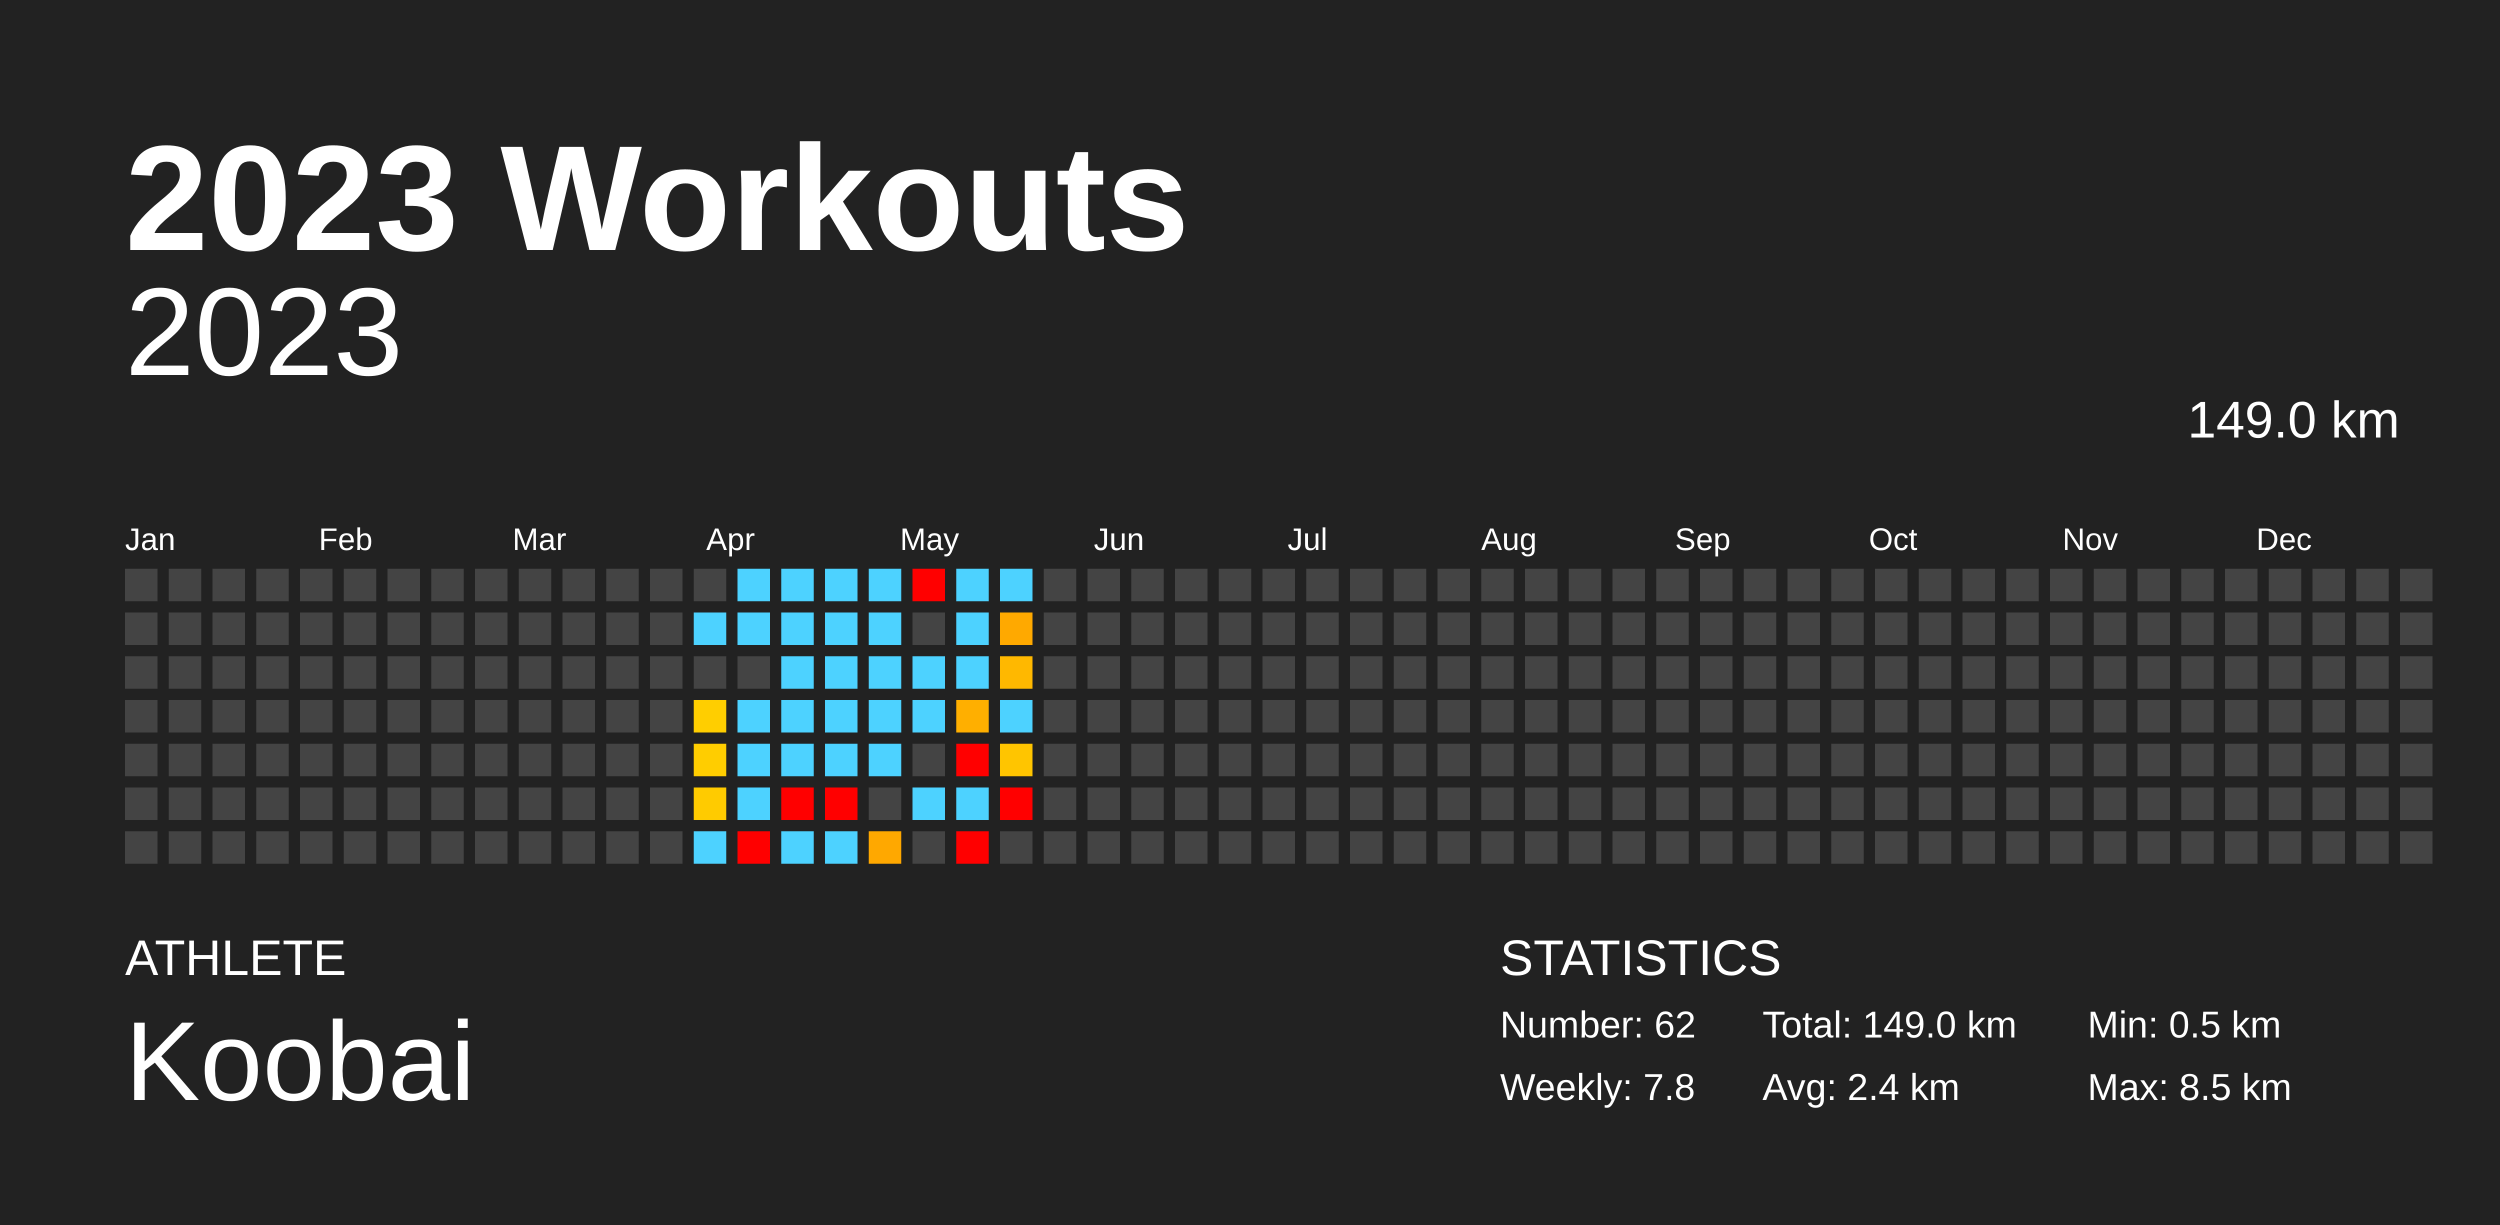
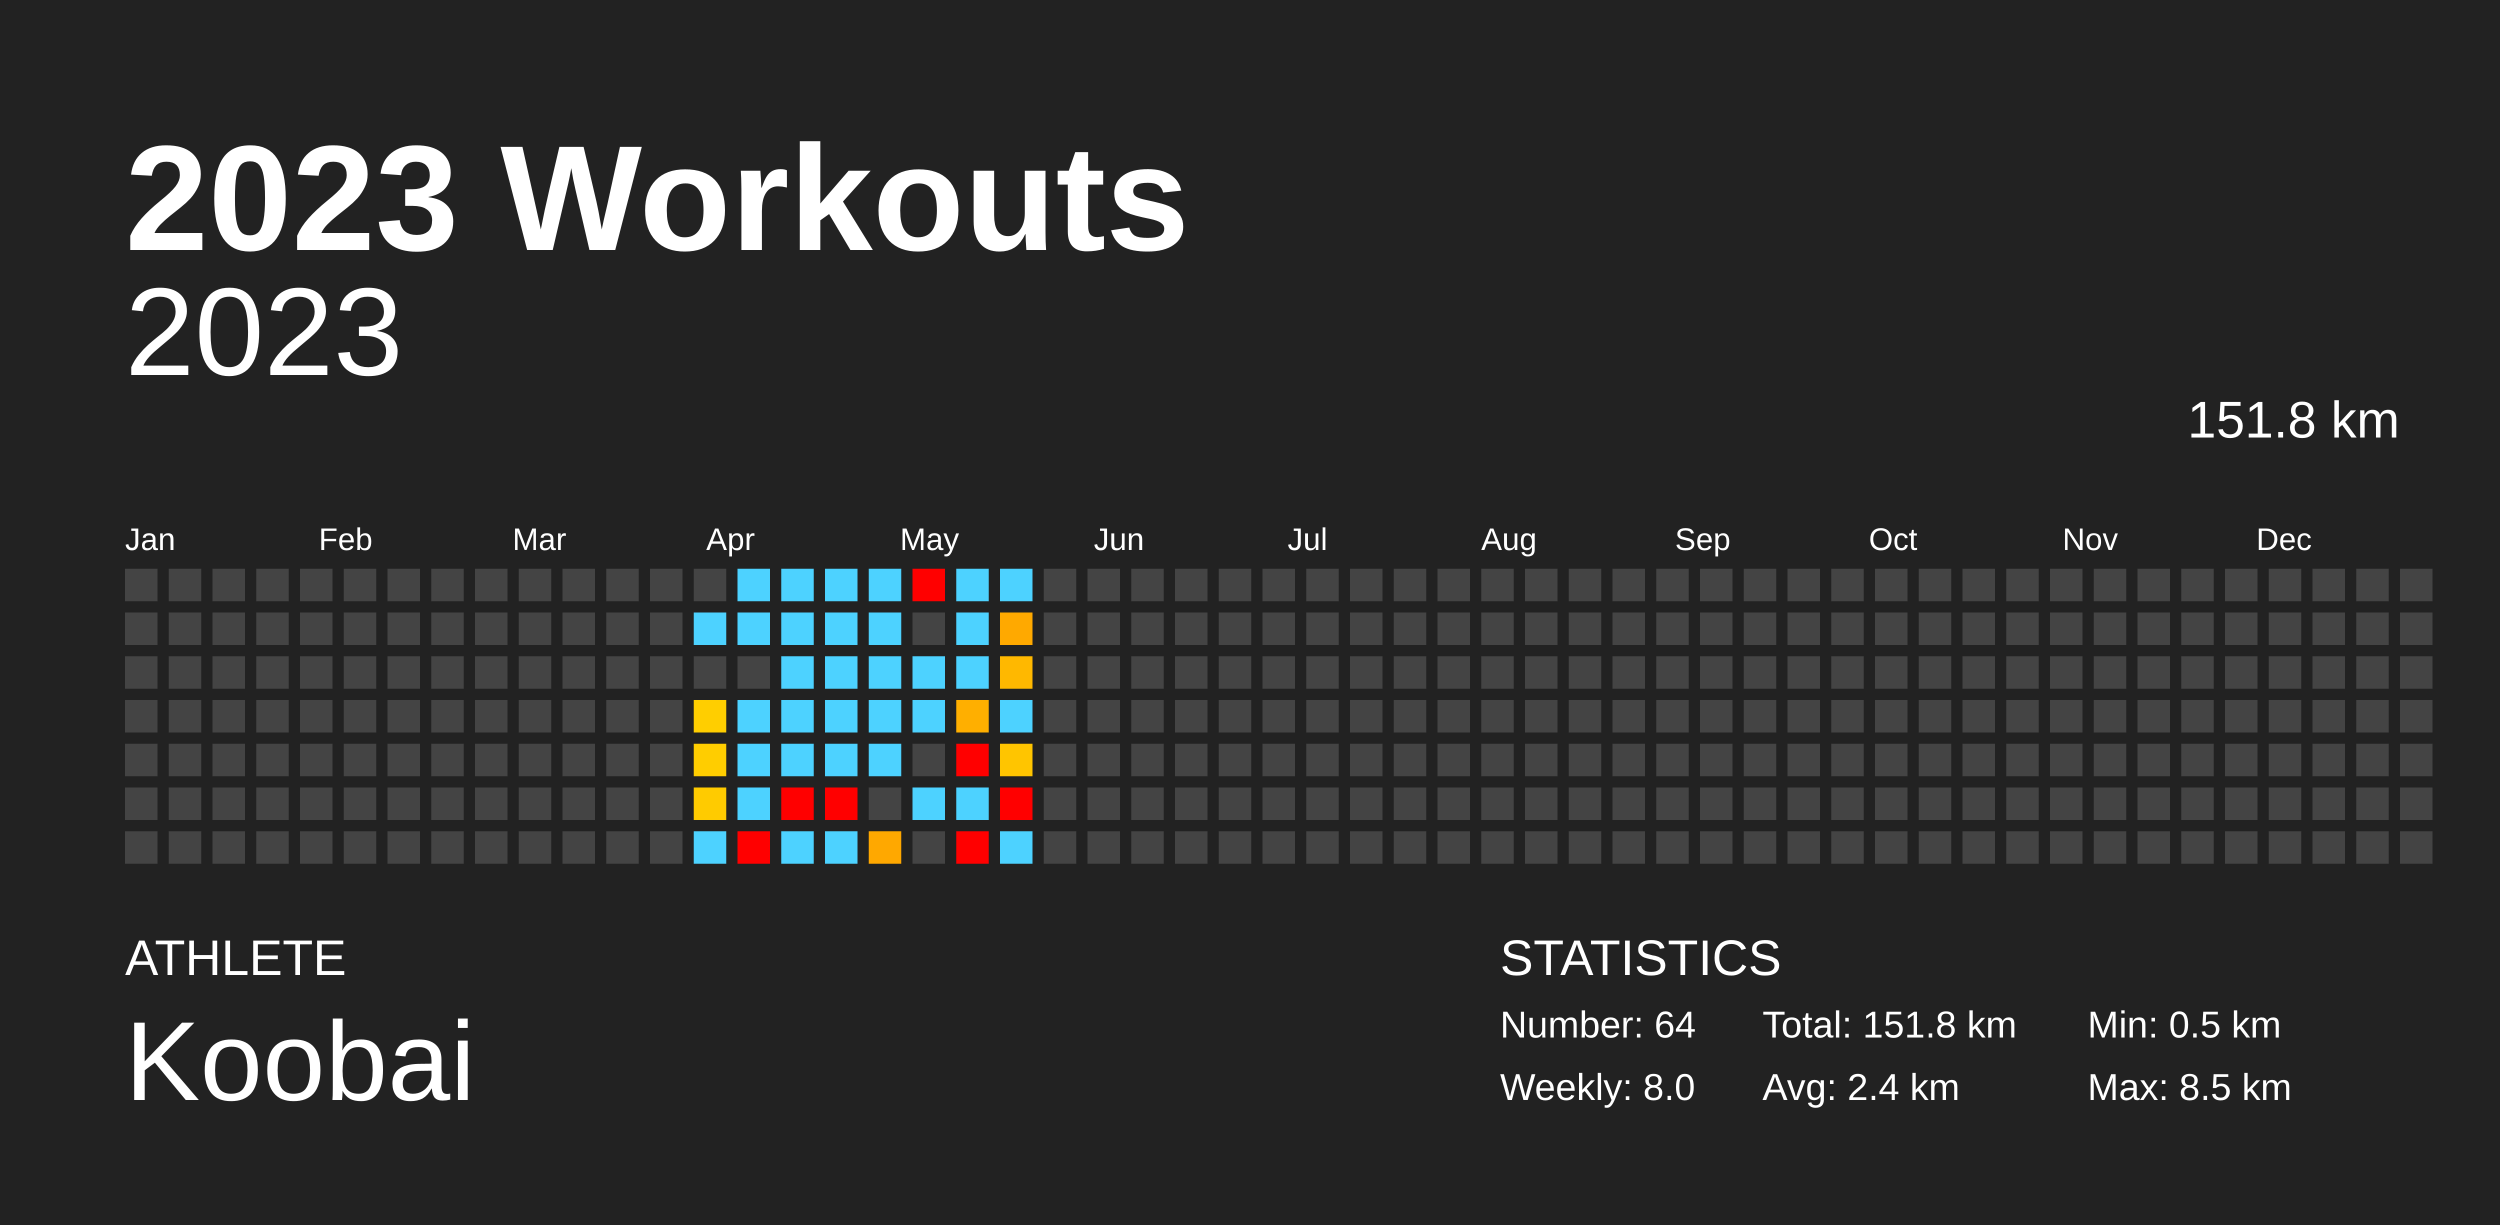
<svg xmlns="http://www.w3.org/2000/svg" baseProfile="full" height="98mm" version="1.1" viewBox="0,0,200,98" width="200mm">
  <defs />
  <rect fill="#222222" height="98" width="200" x="0" y="0" />
  <text fill="#FFFFFF" style="font-size:12px; font-family:Arial; font-weight:bold;" x="10" y="20">2023 Workouts</text>
  <text fill="#FFFFFF" style="font-size:4px; font-family:Arial" x="10" y="78">ATHLETE</text>
  <text fill="#FFFFFF" style="font-size:9px; font-family:Arial" x="10" y="88">Koobai</text>
  <text fill="#FFFFFF" style="font-size:4px; font-family:Arial" x="120" y="78">STATISTICS</text>
-   <text fill="#FFFFFF" style="font-size:3px; font-family:Arial" x="120" y="83">Number: 62</text>
-   <text fill="#FFFFFF" style="font-size:3px; font-family:Arial" x="120" y="88">Weekly: 7.8</text>
-   <text fill="#FFFFFF" style="font-size:3px; font-family:Arial" x="141" y="83">Total: 149.0 km</text>
+   <text fill="#FFFFFF" style="font-size:3px; font-family:Arial" x="120" y="83">Number: 64</text>
+   <text fill="#FFFFFF" style="font-size:3px; font-family:Arial" x="120" y="88">Weekly: 8.0</text>
+   <text fill="#FFFFFF" style="font-size:3px; font-family:Arial" x="141" y="83">Total: 151.8 km</text>
  <text fill="#FFFFFF" style="font-size:3px; font-family:Arial" x="141" y="88">Avg: 2.4 km</text>
  <text fill="#FFFFFF" style="font-size:3px; font-family:Arial" x="167" y="83">Min: 0.5 km</text>
  <text fill="#FFFFFF" style="font-size:3px; font-family:Arial" x="167" y="88">Max: 8.5 km</text>
  <text alignment-baseline="hanging" fill="#FFFFFF" style="font-size:10.0px; font-family:Arial;" x="10" y="30">2023</text>
-   <text alignment-baseline="hanging" fill="#FFFFFF" style="font-size:4.125px; font-family:Arial;" x="175" y="35">149.0 km</text>
+   <text alignment-baseline="hanging" fill="#FFFFFF" style="font-size:4.125px; font-family:Arial;" x="175" y="35">151.8 km</text>
  <text fill="#FFFFFF" style="font-size:2.5px; font-family:Arial" x="10.0" y="44">Jan</text>
  <text fill="#FFFFFF" style="font-size:2.5px; font-family:Arial" x="25.5" y="44">Feb</text>
  <text fill="#FFFFFF" style="font-size:2.5px; font-family:Arial" x="41.0" y="44">Mar</text>
  <text fill="#FFFFFF" style="font-size:2.5px; font-family:Arial" x="56.5" y="44">Apr</text>
  <text fill="#FFFFFF" style="font-size:2.5px; font-family:Arial" x="72.0" y="44">May</text>
  <text fill="#FFFFFF" style="font-size:2.5px; font-family:Arial" x="87.5" y="44">Jun</text>
  <text fill="#FFFFFF" style="font-size:2.5px; font-family:Arial" x="103.0" y="44">Jul</text>
  <text fill="#FFFFFF" style="font-size:2.5px; font-family:Arial" x="118.5" y="44">Aug</text>
  <text fill="#FFFFFF" style="font-size:2.5px; font-family:Arial" x="134.0" y="44">Sep</text>
  <text fill="#FFFFFF" style="font-size:2.5px; font-family:Arial" x="149.5" y="44">Oct</text>
  <text fill="#FFFFFF" style="font-size:2.5px; font-family:Arial" x="165.0" y="44">Nov</text>
  <text fill="#FFFFFF" style="font-size:2.5px; font-family:Arial" x="180.5" y="44">Dec</text>
  <rect fill="#444444" height="2.6" width="2.6" x="10.0" y="45.5" />
  <rect fill="#444444" height="2.6" width="2.6" x="10.0" y="49.0" />
  <rect fill="#444444" height="2.6" width="2.6" x="10.0" y="52.5" />
  <rect fill="#444444" height="2.6" width="2.6" x="10.0" y="56.0" />
  <rect fill="#444444" height="2.6" width="2.6" x="10.0" y="59.5" />
  <rect fill="#444444" height="2.6" width="2.6" x="10.0" y="63.0" />
  <rect fill="#444444" height="2.6" width="2.6" x="10.0" y="66.5" />
  <rect fill="#444444" height="2.6" width="2.6" x="13.5" y="45.5" />
  <rect fill="#444444" height="2.6" width="2.6" x="13.5" y="49.0" />
  <rect fill="#444444" height="2.6" width="2.6" x="13.5" y="52.5" />
  <rect fill="#444444" height="2.6" width="2.6" x="13.5" y="56.0" />
  <rect fill="#444444" height="2.6" width="2.6" x="13.5" y="59.5" />
  <rect fill="#444444" height="2.6" width="2.6" x="13.5" y="63.0" />
  <rect fill="#444444" height="2.6" width="2.6" x="13.5" y="66.5" />
  <rect fill="#444444" height="2.6" width="2.6" x="17.0" y="45.5" />
  <rect fill="#444444" height="2.6" width="2.6" x="17.0" y="49.0" />
  <rect fill="#444444" height="2.6" width="2.6" x="17.0" y="52.5" />
  <rect fill="#444444" height="2.6" width="2.6" x="17.0" y="56.0" />
  <rect fill="#444444" height="2.6" width="2.6" x="17.0" y="59.5" />
  <rect fill="#444444" height="2.6" width="2.6" x="17.0" y="63.0" />
  <rect fill="#444444" height="2.6" width="2.6" x="17.0" y="66.5" />
  <rect fill="#444444" height="2.6" width="2.6" x="20.5" y="45.5" />
  <rect fill="#444444" height="2.6" width="2.6" x="20.5" y="49.0" />
  <rect fill="#444444" height="2.6" width="2.6" x="20.5" y="52.5" />
  <rect fill="#444444" height="2.6" width="2.6" x="20.5" y="56.0" />
  <rect fill="#444444" height="2.6" width="2.6" x="20.5" y="59.5" />
  <rect fill="#444444" height="2.6" width="2.6" x="20.5" y="63.0" />
  <rect fill="#444444" height="2.6" width="2.6" x="20.5" y="66.5" />
  <rect fill="#444444" height="2.6" width="2.6" x="24.0" y="45.5" />
  <rect fill="#444444" height="2.6" width="2.6" x="24.0" y="49.0" />
  <rect fill="#444444" height="2.6" width="2.6" x="24.0" y="52.5" />
  <rect fill="#444444" height="2.6" width="2.6" x="24.0" y="56.0" />
  <rect fill="#444444" height="2.6" width="2.6" x="24.0" y="59.5" />
  <rect fill="#444444" height="2.6" width="2.6" x="24.0" y="63.0" />
  <rect fill="#444444" height="2.6" width="2.6" x="24.0" y="66.5" />
  <rect fill="#444444" height="2.6" width="2.6" x="27.5" y="45.5" />
  <rect fill="#444444" height="2.6" width="2.6" x="27.5" y="49.0" />
  <rect fill="#444444" height="2.6" width="2.6" x="27.5" y="52.5" />
  <rect fill="#444444" height="2.6" width="2.6" x="27.5" y="56.0" />
  <rect fill="#444444" height="2.6" width="2.6" x="27.5" y="59.5" />
  <rect fill="#444444" height="2.6" width="2.6" x="27.5" y="63.0" />
  <rect fill="#444444" height="2.6" width="2.6" x="27.5" y="66.5" />
  <rect fill="#444444" height="2.6" width="2.6" x="31.0" y="45.5" />
  <rect fill="#444444" height="2.6" width="2.6" x="31.0" y="49.0" />
  <rect fill="#444444" height="2.6" width="2.6" x="31.0" y="52.5" />
  <rect fill="#444444" height="2.6" width="2.6" x="31.0" y="56.0" />
  <rect fill="#444444" height="2.6" width="2.6" x="31.0" y="59.5" />
  <rect fill="#444444" height="2.6" width="2.6" x="31.0" y="63.0" />
  <rect fill="#444444" height="2.6" width="2.6" x="31.0" y="66.5" />
  <rect fill="#444444" height="2.6" width="2.6" x="34.5" y="45.5" />
  <rect fill="#444444" height="2.6" width="2.6" x="34.5" y="49.0" />
  <rect fill="#444444" height="2.6" width="2.6" x="34.5" y="52.5" />
  <rect fill="#444444" height="2.6" width="2.6" x="34.5" y="56.0" />
  <rect fill="#444444" height="2.6" width="2.6" x="34.5" y="59.5" />
  <rect fill="#444444" height="2.6" width="2.6" x="34.5" y="63.0" />
  <rect fill="#444444" height="2.6" width="2.6" x="34.5" y="66.5" />
  <rect fill="#444444" height="2.6" width="2.6" x="38.0" y="45.5" />
  <rect fill="#444444" height="2.6" width="2.6" x="38.0" y="49.0" />
  <rect fill="#444444" height="2.6" width="2.6" x="38.0" y="52.5" />
  <rect fill="#444444" height="2.6" width="2.6" x="38.0" y="56.0" />
  <rect fill="#444444" height="2.6" width="2.6" x="38.0" y="59.5" />
  <rect fill="#444444" height="2.6" width="2.6" x="38.0" y="63.0" />
  <rect fill="#444444" height="2.6" width="2.6" x="38.0" y="66.5" />
  <rect fill="#444444" height="2.6" width="2.6" x="41.5" y="45.5" />
  <rect fill="#444444" height="2.6" width="2.6" x="41.5" y="49.0" />
  <rect fill="#444444" height="2.6" width="2.6" x="41.5" y="52.5" />
  <rect fill="#444444" height="2.6" width="2.6" x="41.5" y="56.0" />
  <rect fill="#444444" height="2.6" width="2.6" x="41.5" y="59.5" />
  <rect fill="#444444" height="2.6" width="2.6" x="41.5" y="63.0" />
  <rect fill="#444444" height="2.6" width="2.6" x="41.5" y="66.5" />
  <rect fill="#444444" height="2.6" width="2.6" x="45.0" y="45.5" />
  <rect fill="#444444" height="2.6" width="2.6" x="45.0" y="49.0" />
  <rect fill="#444444" height="2.6" width="2.6" x="45.0" y="52.5" />
  <rect fill="#444444" height="2.6" width="2.6" x="45.0" y="56.0" />
  <rect fill="#444444" height="2.6" width="2.6" x="45.0" y="59.5" />
  <rect fill="#444444" height="2.6" width="2.6" x="45.0" y="63.0" />
  <rect fill="#444444" height="2.6" width="2.6" x="45.0" y="66.5" />
  <rect fill="#444444" height="2.6" width="2.6" x="48.5" y="45.5" />
  <rect fill="#444444" height="2.6" width="2.6" x="48.5" y="49.0" />
  <rect fill="#444444" height="2.6" width="2.6" x="48.5" y="52.5" />
  <rect fill="#444444" height="2.6" width="2.6" x="48.5" y="56.0" />
  <rect fill="#444444" height="2.6" width="2.6" x="48.5" y="59.5" />
  <rect fill="#444444" height="2.6" width="2.6" x="48.5" y="63.0" />
  <rect fill="#444444" height="2.6" width="2.6" x="48.5" y="66.5" />
  <rect fill="#444444" height="2.6" width="2.6" x="52.0" y="45.5" />
  <rect fill="#444444" height="2.6" width="2.6" x="52.0" y="49.0" />
  <rect fill="#444444" height="2.6" width="2.6" x="52.0" y="52.5" />
  <rect fill="#444444" height="2.6" width="2.6" x="52.0" y="56.0" />
  <rect fill="#444444" height="2.6" width="2.6" x="52.0" y="59.5" />
  <rect fill="#444444" height="2.6" width="2.6" x="52.0" y="63.0" />
  <rect fill="#444444" height="2.6" width="2.6" x="52.0" y="66.5" />
  <rect fill="#444444" height="2.6" width="2.6" x="55.5" y="45.5" />
  <rect fill="#4dd2ff" height="2.6" width="2.6" x="55.5" y="49.0" />
  <rect fill="#444444" height="2.6" width="2.6" x="55.5" y="52.5" />
  <rect fill="#ffce00" height="2.6" width="2.6" x="55.5" y="56.0" />
  <rect fill="#ffcd00" height="2.6" width="2.6" x="55.5" y="59.5" />
  <rect fill="#ffcb00" height="2.6" width="2.6" x="55.5" y="63.0" />
  <rect fill="#4dd2ff" height="2.6" width="2.6" x="55.5" y="66.5" />
  <rect fill="#4dd2ff" height="2.6" width="2.6" x="59.0" y="45.5" />
  <rect fill="#4dd2ff" height="2.6" width="2.6" x="59.0" y="49.0" />
  <rect fill="#444444" height="2.6" width="2.6" x="59.0" y="52.5" />
  <rect fill="#4dd2ff" height="2.6" width="2.6" x="59.0" y="56.0" />
  <rect fill="#4dd2ff" height="2.6" width="2.6" x="59.0" y="59.5" />
  <rect fill="#4dd2ff" height="2.6" width="2.6" x="59.0" y="63.0" />
  <rect fill="red" height="2.6" width="2.6" x="59.0" y="66.5" />
  <rect fill="#4dd2ff" height="2.6" width="2.6" x="62.5" y="45.5" />
  <rect fill="#4dd2ff" height="2.6" width="2.6" x="62.5" y="49.0" />
  <rect fill="#4dd2ff" height="2.6" width="2.6" x="62.5" y="52.5" />
  <rect fill="#4dd2ff" height="2.6" width="2.6" x="62.5" y="56.0" />
  <rect fill="#4dd2ff" height="2.6" width="2.6" x="62.5" y="59.5" />
  <rect fill="red" height="2.6" width="2.6" x="62.5" y="63.0" />
  <rect fill="#4dd2ff" height="2.6" width="2.6" x="62.5" y="66.5" />
  <rect fill="#4dd2ff" height="2.6" width="2.6" x="66.0" y="45.5" />
  <rect fill="#4dd2ff" height="2.6" width="2.6" x="66.0" y="49.0" />
  <rect fill="#4dd2ff" height="2.6" width="2.6" x="66.0" y="52.5" />
  <rect fill="#4dd2ff" height="2.6" width="2.6" x="66.0" y="56.0" />
  <rect fill="#4dd2ff" height="2.6" width="2.6" x="66.0" y="59.5" />
  <rect fill="red" height="2.6" width="2.6" x="66.0" y="63.0" />
  <rect fill="#4dd2ff" height="2.6" width="2.6" x="66.0" y="66.5" />
  <rect fill="#4dd2ff" height="2.6" width="2.6" x="69.5" y="45.5" />
  <rect fill="#4dd2ff" height="2.6" width="2.6" x="69.5" y="49.0" />
  <rect fill="#4dd2ff" height="2.6" width="2.6" x="69.5" y="52.5" />
  <rect fill="#4dd2ff" height="2.6" width="2.6" x="69.5" y="56.0" />
  <rect fill="#4dd2ff" height="2.6" width="2.6" x="69.5" y="59.5" />
  <rect fill="#444444" height="2.6" width="2.6" x="69.5" y="63.0" />
  <rect fill="#ffa800" height="2.6" width="2.6" x="69.5" y="66.5" />
  <rect fill="red" height="2.6" width="2.6" x="73.0" y="45.5" />
  <rect fill="#444444" height="2.6" width="2.6" x="73.0" y="49.0" />
  <rect fill="#4dd2ff" height="2.6" width="2.6" x="73.0" y="52.5" />
  <rect fill="#4dd2ff" height="2.6" width="2.6" x="73.0" y="56.0" />
  <rect fill="#444444" height="2.6" width="2.6" x="73.0" y="59.5" />
  <rect fill="#4dd2ff" height="2.6" width="2.6" x="73.0" y="63.0" />
  <rect fill="#444444" height="2.6" width="2.6" x="73.0" y="66.5" />
  <rect fill="#4dd2ff" height="2.6" width="2.6" x="76.5" y="45.5" />
  <rect fill="#4dd2ff" height="2.6" width="2.6" x="76.5" y="49.0" />
  <rect fill="#4dd2ff" height="2.6" width="2.6" x="76.5" y="52.5" />
  <rect fill="#ffaf00" height="2.6" width="2.6" x="76.5" y="56.0" />
  <rect fill="red" height="2.6" width="2.6" x="76.5" y="59.5" />
  <rect fill="#4dd2ff" height="2.6" width="2.6" x="76.5" y="63.0" />
  <rect fill="red" height="2.6" width="2.6" x="76.5" y="66.5" />
  <rect fill="#4dd2ff" height="2.6" width="2.6" x="80.0" y="45.5" />
  <rect fill="#ffa900" height="2.6" width="2.6" x="80.0" y="49.0" />
  <rect fill="#ffb800" height="2.6" width="2.6" x="80.0" y="52.5" />
  <rect fill="#4dd2ff" height="2.6" width="2.6" x="80.0" y="56.0" />
  <rect fill="#ffc500" height="2.6" width="2.6" x="80.0" y="59.5" />
  <rect fill="red" height="2.6" width="2.6" x="80.0" y="63.0" />
-   <rect fill="#444444" height="2.6" width="2.6" x="80.0" y="66.5" />
+   <rect fill="#4dd2ff" height="2.6" width="2.6" x="80.0" y="66.5" />
  <rect fill="#444444" height="2.6" width="2.6" x="83.5" y="45.5" />
  <rect fill="#444444" height="2.6" width="2.6" x="83.5" y="49.0" />
  <rect fill="#444444" height="2.6" width="2.6" x="83.5" y="52.5" />
  <rect fill="#444444" height="2.6" width="2.6" x="83.5" y="56.0" />
  <rect fill="#444444" height="2.6" width="2.6" x="83.5" y="59.5" />
  <rect fill="#444444" height="2.6" width="2.6" x="83.5" y="63.0" />
  <rect fill="#444444" height="2.6" width="2.6" x="83.5" y="66.5" />
  <rect fill="#444444" height="2.6" width="2.6" x="87.0" y="45.5" />
  <rect fill="#444444" height="2.6" width="2.6" x="87.0" y="49.0" />
  <rect fill="#444444" height="2.6" width="2.6" x="87.0" y="52.5" />
  <rect fill="#444444" height="2.6" width="2.6" x="87.0" y="56.0" />
  <rect fill="#444444" height="2.6" width="2.6" x="87.0" y="59.5" />
  <rect fill="#444444" height="2.6" width="2.6" x="87.0" y="63.0" />
  <rect fill="#444444" height="2.6" width="2.6" x="87.0" y="66.5" />
  <rect fill="#444444" height="2.6" width="2.6" x="90.5" y="45.5" />
  <rect fill="#444444" height="2.6" width="2.6" x="90.5" y="49.0" />
  <rect fill="#444444" height="2.6" width="2.6" x="90.5" y="52.5" />
  <rect fill="#444444" height="2.6" width="2.6" x="90.5" y="56.0" />
  <rect fill="#444444" height="2.6" width="2.6" x="90.5" y="59.5" />
  <rect fill="#444444" height="2.6" width="2.6" x="90.5" y="63.0" />
  <rect fill="#444444" height="2.6" width="2.6" x="90.5" y="66.5" />
  <rect fill="#444444" height="2.6" width="2.6" x="94.0" y="45.5" />
  <rect fill="#444444" height="2.6" width="2.6" x="94.0" y="49.0" />
  <rect fill="#444444" height="2.6" width="2.6" x="94.0" y="52.5" />
  <rect fill="#444444" height="2.6" width="2.6" x="94.0" y="56.0" />
  <rect fill="#444444" height="2.6" width="2.6" x="94.0" y="59.5" />
  <rect fill="#444444" height="2.6" width="2.6" x="94.0" y="63.0" />
  <rect fill="#444444" height="2.6" width="2.6" x="94.0" y="66.5" />
  <rect fill="#444444" height="2.6" width="2.6" x="97.5" y="45.5" />
  <rect fill="#444444" height="2.6" width="2.6" x="97.5" y="49.0" />
  <rect fill="#444444" height="2.6" width="2.6" x="97.5" y="52.5" />
  <rect fill="#444444" height="2.6" width="2.6" x="97.5" y="56.0" />
  <rect fill="#444444" height="2.6" width="2.6" x="97.5" y="59.5" />
  <rect fill="#444444" height="2.6" width="2.6" x="97.5" y="63.0" />
  <rect fill="#444444" height="2.6" width="2.6" x="97.5" y="66.5" />
  <rect fill="#444444" height="2.6" width="2.6" x="101.0" y="45.5" />
  <rect fill="#444444" height="2.6" width="2.6" x="101.0" y="49.0" />
  <rect fill="#444444" height="2.6" width="2.6" x="101.0" y="52.5" />
  <rect fill="#444444" height="2.6" width="2.6" x="101.0" y="56.0" />
  <rect fill="#444444" height="2.6" width="2.6" x="101.0" y="59.5" />
  <rect fill="#444444" height="2.6" width="2.6" x="101.0" y="63.0" />
  <rect fill="#444444" height="2.6" width="2.6" x="101.0" y="66.5" />
  <rect fill="#444444" height="2.6" width="2.6" x="104.5" y="45.5" />
  <rect fill="#444444" height="2.6" width="2.6" x="104.5" y="49.0" />
  <rect fill="#444444" height="2.6" width="2.6" x="104.5" y="52.5" />
  <rect fill="#444444" height="2.6" width="2.6" x="104.5" y="56.0" />
  <rect fill="#444444" height="2.6" width="2.6" x="104.5" y="59.5" />
  <rect fill="#444444" height="2.6" width="2.6" x="104.5" y="63.0" />
  <rect fill="#444444" height="2.6" width="2.6" x="104.5" y="66.5" />
  <rect fill="#444444" height="2.6" width="2.6" x="108.0" y="45.5" />
  <rect fill="#444444" height="2.6" width="2.6" x="108.0" y="49.0" />
  <rect fill="#444444" height="2.6" width="2.6" x="108.0" y="52.5" />
  <rect fill="#444444" height="2.6" width="2.6" x="108.0" y="56.0" />
  <rect fill="#444444" height="2.6" width="2.6" x="108.0" y="59.5" />
  <rect fill="#444444" height="2.6" width="2.6" x="108.0" y="63.0" />
  <rect fill="#444444" height="2.6" width="2.6" x="108.0" y="66.5" />
  <rect fill="#444444" height="2.6" width="2.6" x="111.5" y="45.5" />
  <rect fill="#444444" height="2.6" width="2.6" x="111.5" y="49.0" />
  <rect fill="#444444" height="2.6" width="2.6" x="111.5" y="52.5" />
  <rect fill="#444444" height="2.6" width="2.6" x="111.5" y="56.0" />
  <rect fill="#444444" height="2.6" width="2.6" x="111.5" y="59.5" />
  <rect fill="#444444" height="2.6" width="2.6" x="111.5" y="63.0" />
  <rect fill="#444444" height="2.6" width="2.6" x="111.5" y="66.5" />
  <rect fill="#444444" height="2.6" width="2.6" x="115.0" y="45.5" />
  <rect fill="#444444" height="2.6" width="2.6" x="115.0" y="49.0" />
  <rect fill="#444444" height="2.6" width="2.6" x="115.0" y="52.5" />
  <rect fill="#444444" height="2.6" width="2.6" x="115.0" y="56.0" />
  <rect fill="#444444" height="2.6" width="2.6" x="115.0" y="59.5" />
  <rect fill="#444444" height="2.6" width="2.6" x="115.0" y="63.0" />
  <rect fill="#444444" height="2.6" width="2.6" x="115.0" y="66.5" />
  <rect fill="#444444" height="2.6" width="2.6" x="118.5" y="45.5" />
  <rect fill="#444444" height="2.6" width="2.6" x="118.5" y="49.0" />
  <rect fill="#444444" height="2.6" width="2.6" x="118.5" y="52.5" />
  <rect fill="#444444" height="2.6" width="2.6" x="118.5" y="56.0" />
  <rect fill="#444444" height="2.6" width="2.6" x="118.5" y="59.5" />
  <rect fill="#444444" height="2.6" width="2.6" x="118.5" y="63.0" />
  <rect fill="#444444" height="2.6" width="2.6" x="118.5" y="66.5" />
  <rect fill="#444444" height="2.6" width="2.6" x="122.0" y="45.5" />
  <rect fill="#444444" height="2.6" width="2.6" x="122.0" y="49.0" />
  <rect fill="#444444" height="2.6" width="2.6" x="122.0" y="52.5" />
  <rect fill="#444444" height="2.6" width="2.6" x="122.0" y="56.0" />
  <rect fill="#444444" height="2.6" width="2.6" x="122.0" y="59.5" />
  <rect fill="#444444" height="2.6" width="2.6" x="122.0" y="63.0" />
  <rect fill="#444444" height="2.6" width="2.6" x="122.0" y="66.5" />
  <rect fill="#444444" height="2.6" width="2.6" x="125.5" y="45.5" />
  <rect fill="#444444" height="2.6" width="2.6" x="125.5" y="49.0" />
  <rect fill="#444444" height="2.6" width="2.6" x="125.5" y="52.5" />
  <rect fill="#444444" height="2.6" width="2.6" x="125.5" y="56.0" />
  <rect fill="#444444" height="2.6" width="2.6" x="125.5" y="59.5" />
  <rect fill="#444444" height="2.6" width="2.6" x="125.5" y="63.0" />
  <rect fill="#444444" height="2.6" width="2.6" x="125.5" y="66.5" />
  <rect fill="#444444" height="2.6" width="2.6" x="129.0" y="45.5" />
  <rect fill="#444444" height="2.6" width="2.6" x="129.0" y="49.0" />
  <rect fill="#444444" height="2.6" width="2.6" x="129.0" y="52.5" />
  <rect fill="#444444" height="2.6" width="2.6" x="129.0" y="56.0" />
  <rect fill="#444444" height="2.6" width="2.6" x="129.0" y="59.5" />
  <rect fill="#444444" height="2.6" width="2.6" x="129.0" y="63.0" />
  <rect fill="#444444" height="2.6" width="2.6" x="129.0" y="66.5" />
  <rect fill="#444444" height="2.6" width="2.6" x="132.5" y="45.5" />
  <rect fill="#444444" height="2.6" width="2.6" x="132.5" y="49.0" />
  <rect fill="#444444" height="2.6" width="2.6" x="132.5" y="52.5" />
  <rect fill="#444444" height="2.6" width="2.6" x="132.5" y="56.0" />
  <rect fill="#444444" height="2.6" width="2.6" x="132.5" y="59.5" />
  <rect fill="#444444" height="2.6" width="2.6" x="132.5" y="63.0" />
  <rect fill="#444444" height="2.6" width="2.6" x="132.5" y="66.5" />
  <rect fill="#444444" height="2.6" width="2.6" x="136.0" y="45.5" />
  <rect fill="#444444" height="2.6" width="2.6" x="136.0" y="49.0" />
  <rect fill="#444444" height="2.6" width="2.6" x="136.0" y="52.5" />
  <rect fill="#444444" height="2.6" width="2.6" x="136.0" y="56.0" />
  <rect fill="#444444" height="2.6" width="2.6" x="136.0" y="59.5" />
  <rect fill="#444444" height="2.6" width="2.6" x="136.0" y="63.0" />
  <rect fill="#444444" height="2.6" width="2.6" x="136.0" y="66.5" />
  <rect fill="#444444" height="2.6" width="2.6" x="139.5" y="45.5" />
  <rect fill="#444444" height="2.6" width="2.6" x="139.5" y="49.0" />
  <rect fill="#444444" height="2.6" width="2.6" x="139.5" y="52.5" />
  <rect fill="#444444" height="2.6" width="2.6" x="139.5" y="56.0" />
  <rect fill="#444444" height="2.6" width="2.6" x="139.5" y="59.5" />
  <rect fill="#444444" height="2.6" width="2.6" x="139.5" y="63.0" />
  <rect fill="#444444" height="2.6" width="2.6" x="139.5" y="66.5" />
  <rect fill="#444444" height="2.6" width="2.6" x="143.0" y="45.5" />
  <rect fill="#444444" height="2.6" width="2.6" x="143.0" y="49.0" />
  <rect fill="#444444" height="2.6" width="2.6" x="143.0" y="52.5" />
  <rect fill="#444444" height="2.6" width="2.6" x="143.0" y="56.0" />
  <rect fill="#444444" height="2.6" width="2.6" x="143.0" y="59.5" />
  <rect fill="#444444" height="2.6" width="2.6" x="143.0" y="63.0" />
  <rect fill="#444444" height="2.6" width="2.6" x="143.0" y="66.5" />
  <rect fill="#444444" height="2.6" width="2.6" x="146.5" y="45.5" />
  <rect fill="#444444" height="2.6" width="2.6" x="146.5" y="49.0" />
  <rect fill="#444444" height="2.6" width="2.6" x="146.5" y="52.5" />
  <rect fill="#444444" height="2.6" width="2.6" x="146.5" y="56.0" />
  <rect fill="#444444" height="2.6" width="2.6" x="146.5" y="59.5" />
  <rect fill="#444444" height="2.6" width="2.6" x="146.5" y="63.0" />
  <rect fill="#444444" height="2.6" width="2.6" x="146.5" y="66.5" />
  <rect fill="#444444" height="2.6" width="2.6" x="150.0" y="45.5" />
  <rect fill="#444444" height="2.6" width="2.6" x="150.0" y="49.0" />
  <rect fill="#444444" height="2.6" width="2.6" x="150.0" y="52.5" />
  <rect fill="#444444" height="2.6" width="2.6" x="150.0" y="56.0" />
  <rect fill="#444444" height="2.6" width="2.6" x="150.0" y="59.5" />
  <rect fill="#444444" height="2.6" width="2.6" x="150.0" y="63.0" />
  <rect fill="#444444" height="2.6" width="2.6" x="150.0" y="66.5" />
  <rect fill="#444444" height="2.6" width="2.6" x="153.5" y="45.5" />
  <rect fill="#444444" height="2.6" width="2.6" x="153.5" y="49.0" />
  <rect fill="#444444" height="2.6" width="2.6" x="153.5" y="52.5" />
  <rect fill="#444444" height="2.6" width="2.6" x="153.5" y="56.0" />
  <rect fill="#444444" height="2.6" width="2.6" x="153.5" y="59.5" />
  <rect fill="#444444" height="2.6" width="2.6" x="153.5" y="63.0" />
  <rect fill="#444444" height="2.6" width="2.6" x="153.5" y="66.5" />
  <rect fill="#444444" height="2.6" width="2.6" x="157.0" y="45.5" />
  <rect fill="#444444" height="2.6" width="2.6" x="157.0" y="49.0" />
  <rect fill="#444444" height="2.6" width="2.6" x="157.0" y="52.5" />
  <rect fill="#444444" height="2.6" width="2.6" x="157.0" y="56.0" />
  <rect fill="#444444" height="2.6" width="2.6" x="157.0" y="59.5" />
  <rect fill="#444444" height="2.6" width="2.6" x="157.0" y="63.0" />
  <rect fill="#444444" height="2.6" width="2.6" x="157.0" y="66.5" />
  <rect fill="#444444" height="2.6" width="2.6" x="160.5" y="45.5" />
  <rect fill="#444444" height="2.6" width="2.6" x="160.5" y="49.0" />
  <rect fill="#444444" height="2.6" width="2.6" x="160.5" y="52.5" />
  <rect fill="#444444" height="2.6" width="2.6" x="160.5" y="56.0" />
  <rect fill="#444444" height="2.6" width="2.6" x="160.5" y="59.5" />
  <rect fill="#444444" height="2.6" width="2.6" x="160.5" y="63.0" />
  <rect fill="#444444" height="2.6" width="2.6" x="160.5" y="66.5" />
  <rect fill="#444444" height="2.6" width="2.6" x="164.0" y="45.5" />
  <rect fill="#444444" height="2.6" width="2.6" x="164.0" y="49.0" />
  <rect fill="#444444" height="2.6" width="2.6" x="164.0" y="52.5" />
  <rect fill="#444444" height="2.6" width="2.6" x="164.0" y="56.0" />
  <rect fill="#444444" height="2.6" width="2.6" x="164.0" y="59.5" />
  <rect fill="#444444" height="2.6" width="2.6" x="164.0" y="63.0" />
  <rect fill="#444444" height="2.6" width="2.6" x="164.0" y="66.5" />
  <rect fill="#444444" height="2.6" width="2.6" x="167.5" y="45.5" />
  <rect fill="#444444" height="2.6" width="2.6" x="167.5" y="49.0" />
  <rect fill="#444444" height="2.6" width="2.6" x="167.5" y="52.5" />
  <rect fill="#444444" height="2.6" width="2.6" x="167.5" y="56.0" />
  <rect fill="#444444" height="2.6" width="2.6" x="167.5" y="59.5" />
  <rect fill="#444444" height="2.6" width="2.6" x="167.5" y="63.0" />
  <rect fill="#444444" height="2.6" width="2.6" x="167.5" y="66.5" />
  <rect fill="#444444" height="2.6" width="2.6" x="171.0" y="45.5" />
  <rect fill="#444444" height="2.6" width="2.6" x="171.0" y="49.0" />
  <rect fill="#444444" height="2.6" width="2.6" x="171.0" y="52.5" />
  <rect fill="#444444" height="2.6" width="2.6" x="171.0" y="56.0" />
  <rect fill="#444444" height="2.6" width="2.6" x="171.0" y="59.5" />
  <rect fill="#444444" height="2.6" width="2.6" x="171.0" y="63.0" />
  <rect fill="#444444" height="2.6" width="2.6" x="171.0" y="66.5" />
  <rect fill="#444444" height="2.6" width="2.6" x="174.5" y="45.5" />
  <rect fill="#444444" height="2.6" width="2.6" x="174.5" y="49.0" />
  <rect fill="#444444" height="2.6" width="2.6" x="174.5" y="52.5" />
  <rect fill="#444444" height="2.6" width="2.6" x="174.5" y="56.0" />
  <rect fill="#444444" height="2.6" width="2.6" x="174.5" y="59.5" />
  <rect fill="#444444" height="2.6" width="2.6" x="174.5" y="63.0" />
  <rect fill="#444444" height="2.6" width="2.6" x="174.5" y="66.5" />
  <rect fill="#444444" height="2.6" width="2.6" x="178.0" y="45.5" />
  <rect fill="#444444" height="2.6" width="2.6" x="178.0" y="49.0" />
  <rect fill="#444444" height="2.6" width="2.6" x="178.0" y="52.5" />
  <rect fill="#444444" height="2.6" width="2.6" x="178.0" y="56.0" />
  <rect fill="#444444" height="2.6" width="2.6" x="178.0" y="59.5" />
  <rect fill="#444444" height="2.6" width="2.6" x="178.0" y="63.0" />
  <rect fill="#444444" height="2.6" width="2.6" x="178.0" y="66.5" />
  <rect fill="#444444" height="2.6" width="2.6" x="181.5" y="45.5" />
  <rect fill="#444444" height="2.6" width="2.6" x="181.5" y="49.0" />
  <rect fill="#444444" height="2.6" width="2.6" x="181.5" y="52.5" />
  <rect fill="#444444" height="2.6" width="2.6" x="181.5" y="56.0" />
  <rect fill="#444444" height="2.6" width="2.6" x="181.5" y="59.5" />
  <rect fill="#444444" height="2.6" width="2.6" x="181.5" y="63.0" />
  <rect fill="#444444" height="2.6" width="2.6" x="181.5" y="66.5" />
  <rect fill="#444444" height="2.6" width="2.6" x="185.0" y="45.5" />
  <rect fill="#444444" height="2.6" width="2.6" x="185.0" y="49.0" />
  <rect fill="#444444" height="2.6" width="2.6" x="185.0" y="52.5" />
  <rect fill="#444444" height="2.6" width="2.6" x="185.0" y="56.0" />
  <rect fill="#444444" height="2.6" width="2.6" x="185.0" y="59.5" />
  <rect fill="#444444" height="2.6" width="2.6" x="185.0" y="63.0" />
  <rect fill="#444444" height="2.6" width="2.6" x="185.0" y="66.5" />
  <rect fill="#444444" height="2.6" width="2.6" x="188.5" y="45.5" />
  <rect fill="#444444" height="2.6" width="2.6" x="188.5" y="49.0" />
  <rect fill="#444444" height="2.6" width="2.6" x="188.5" y="52.5" />
  <rect fill="#444444" height="2.6" width="2.6" x="188.5" y="56.0" />
  <rect fill="#444444" height="2.6" width="2.6" x="188.5" y="59.5" />
  <rect fill="#444444" height="2.6" width="2.6" x="188.5" y="63.0" />
  <rect fill="#444444" height="2.6" width="2.6" x="188.5" y="66.5" />
  <rect fill="#444444" height="2.6" width="2.6" x="192.0" y="45.5" />
  <rect fill="#444444" height="2.6" width="2.6" x="192.0" y="49.0" />
  <rect fill="#444444" height="2.6" width="2.6" x="192.0" y="52.5" />
  <rect fill="#444444" height="2.6" width="2.6" x="192.0" y="56.0" />
  <rect fill="#444444" height="2.6" width="2.6" x="192.0" y="59.5" />
  <rect fill="#444444" height="2.6" width="2.6" x="192.0" y="63.0" />
  <rect fill="#444444" height="2.6" width="2.6" x="192.0" y="66.5" />
</svg>
